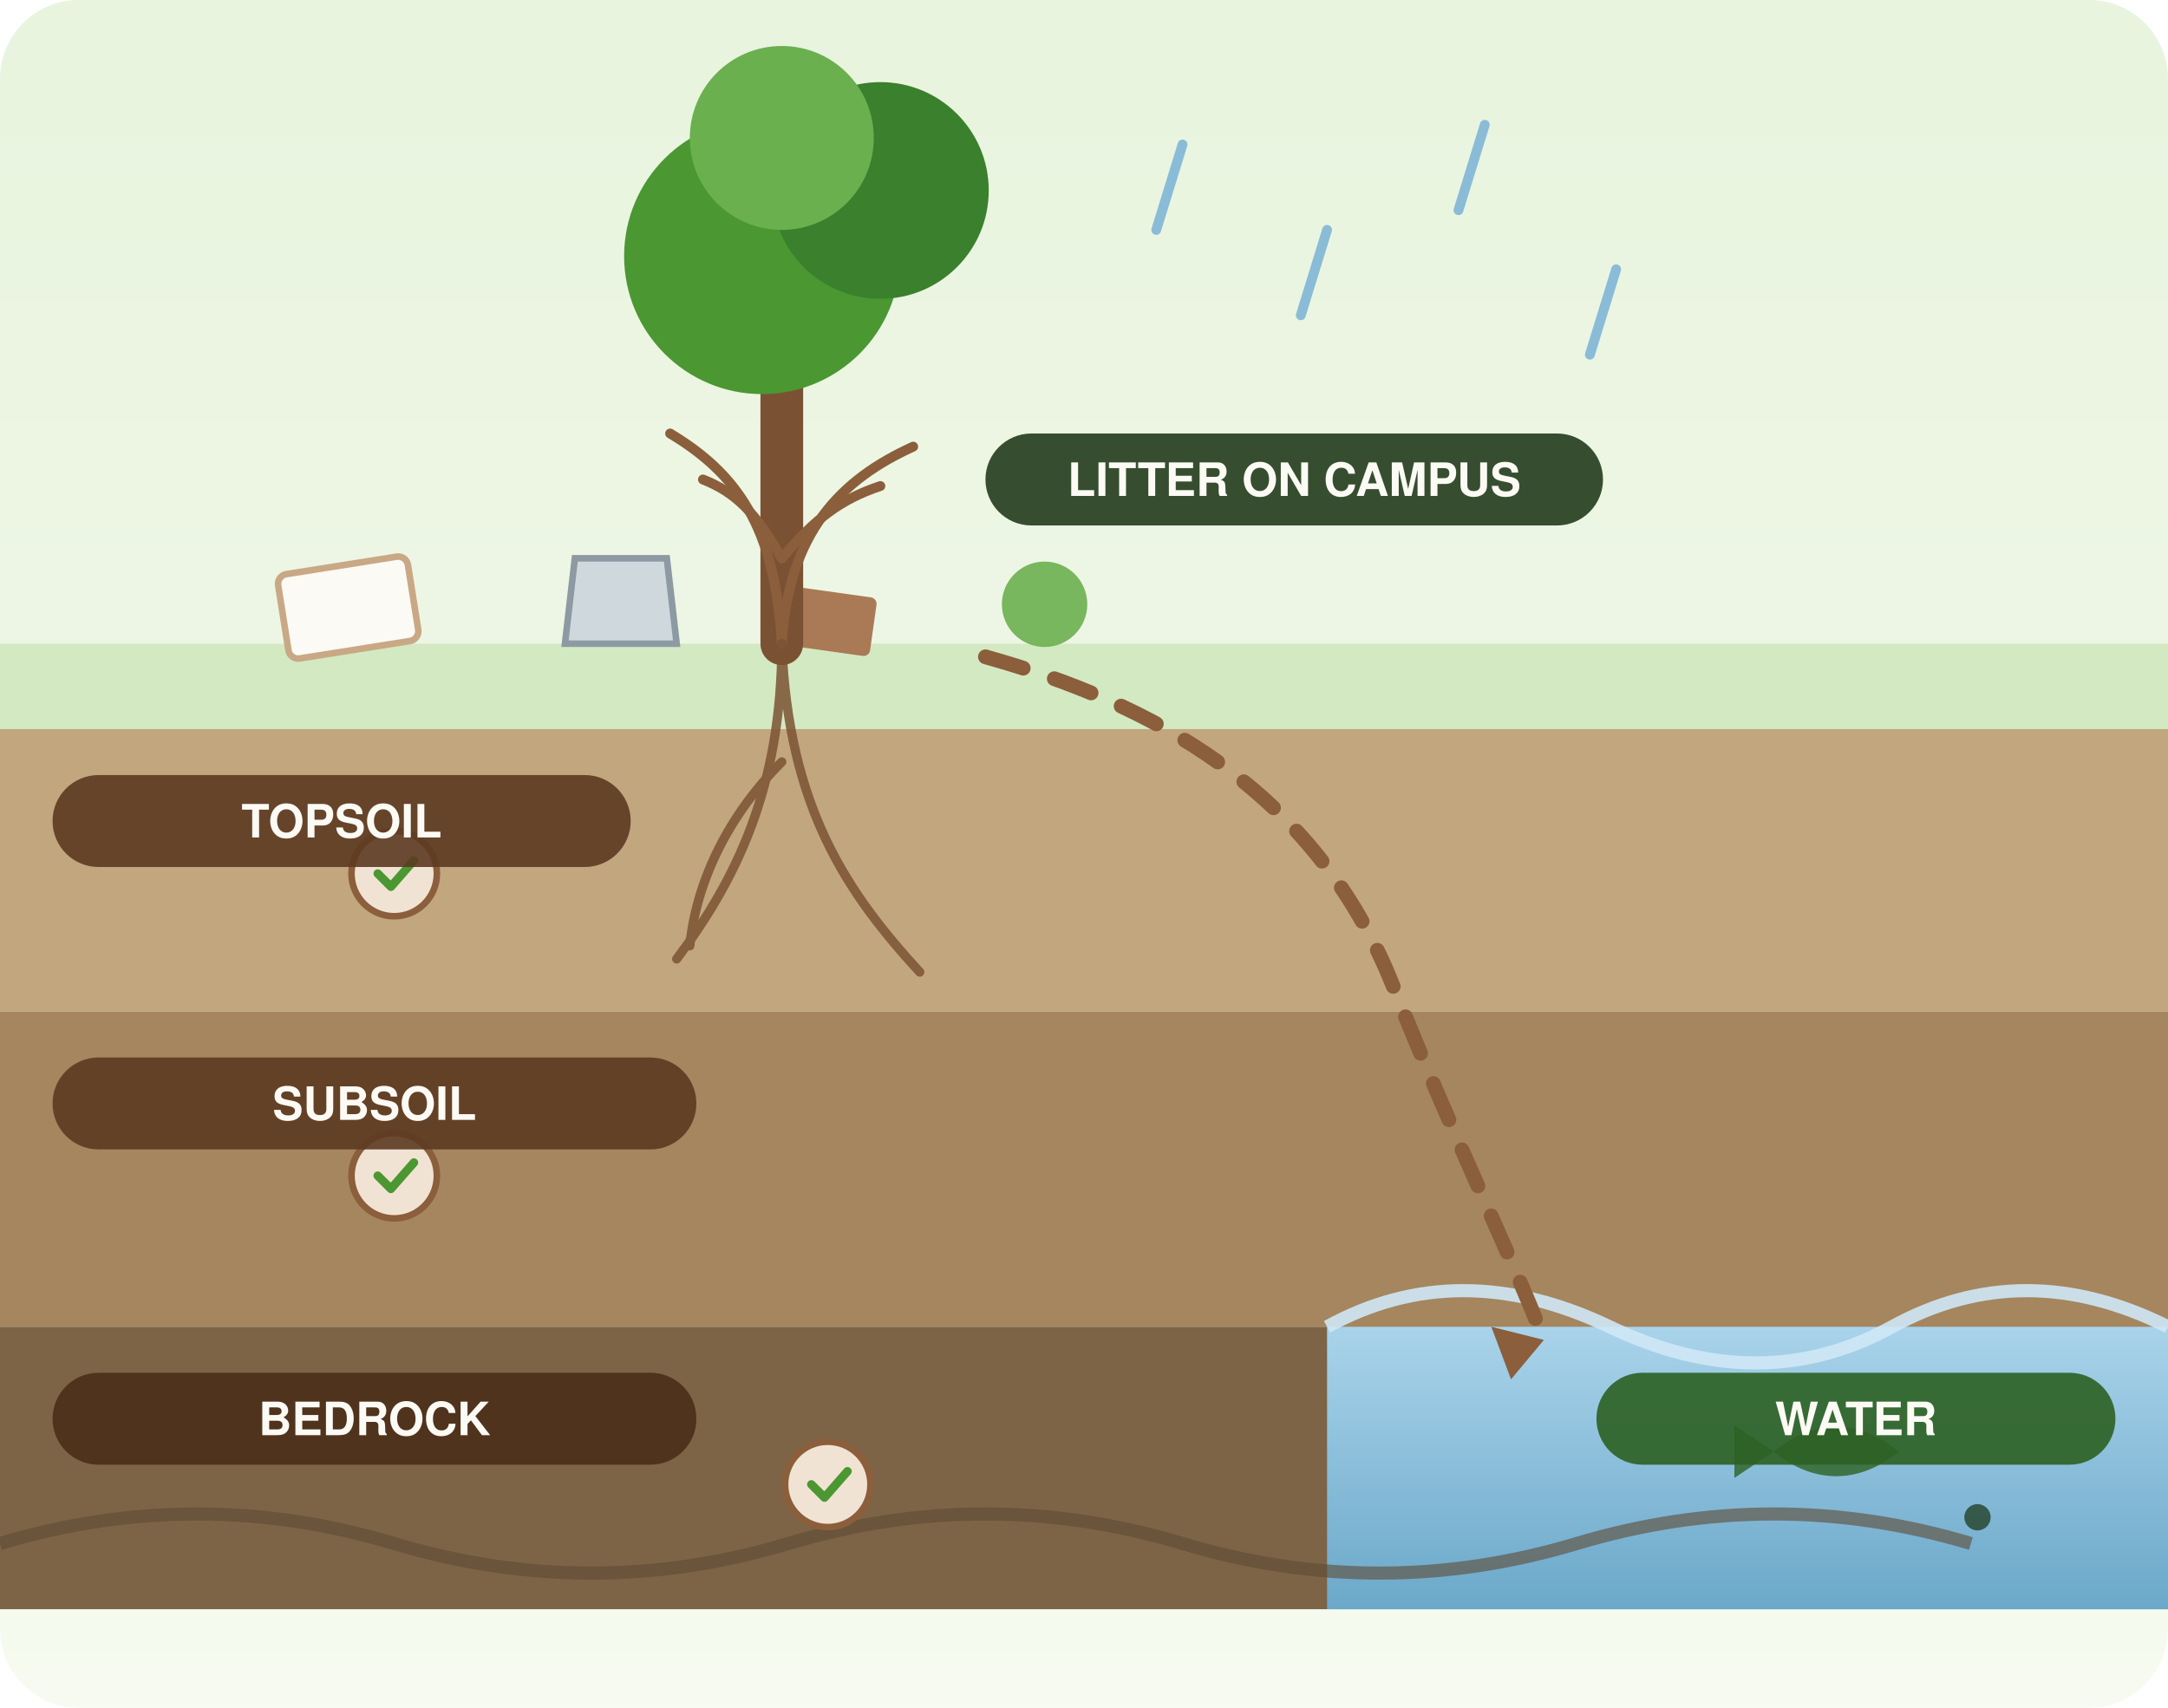
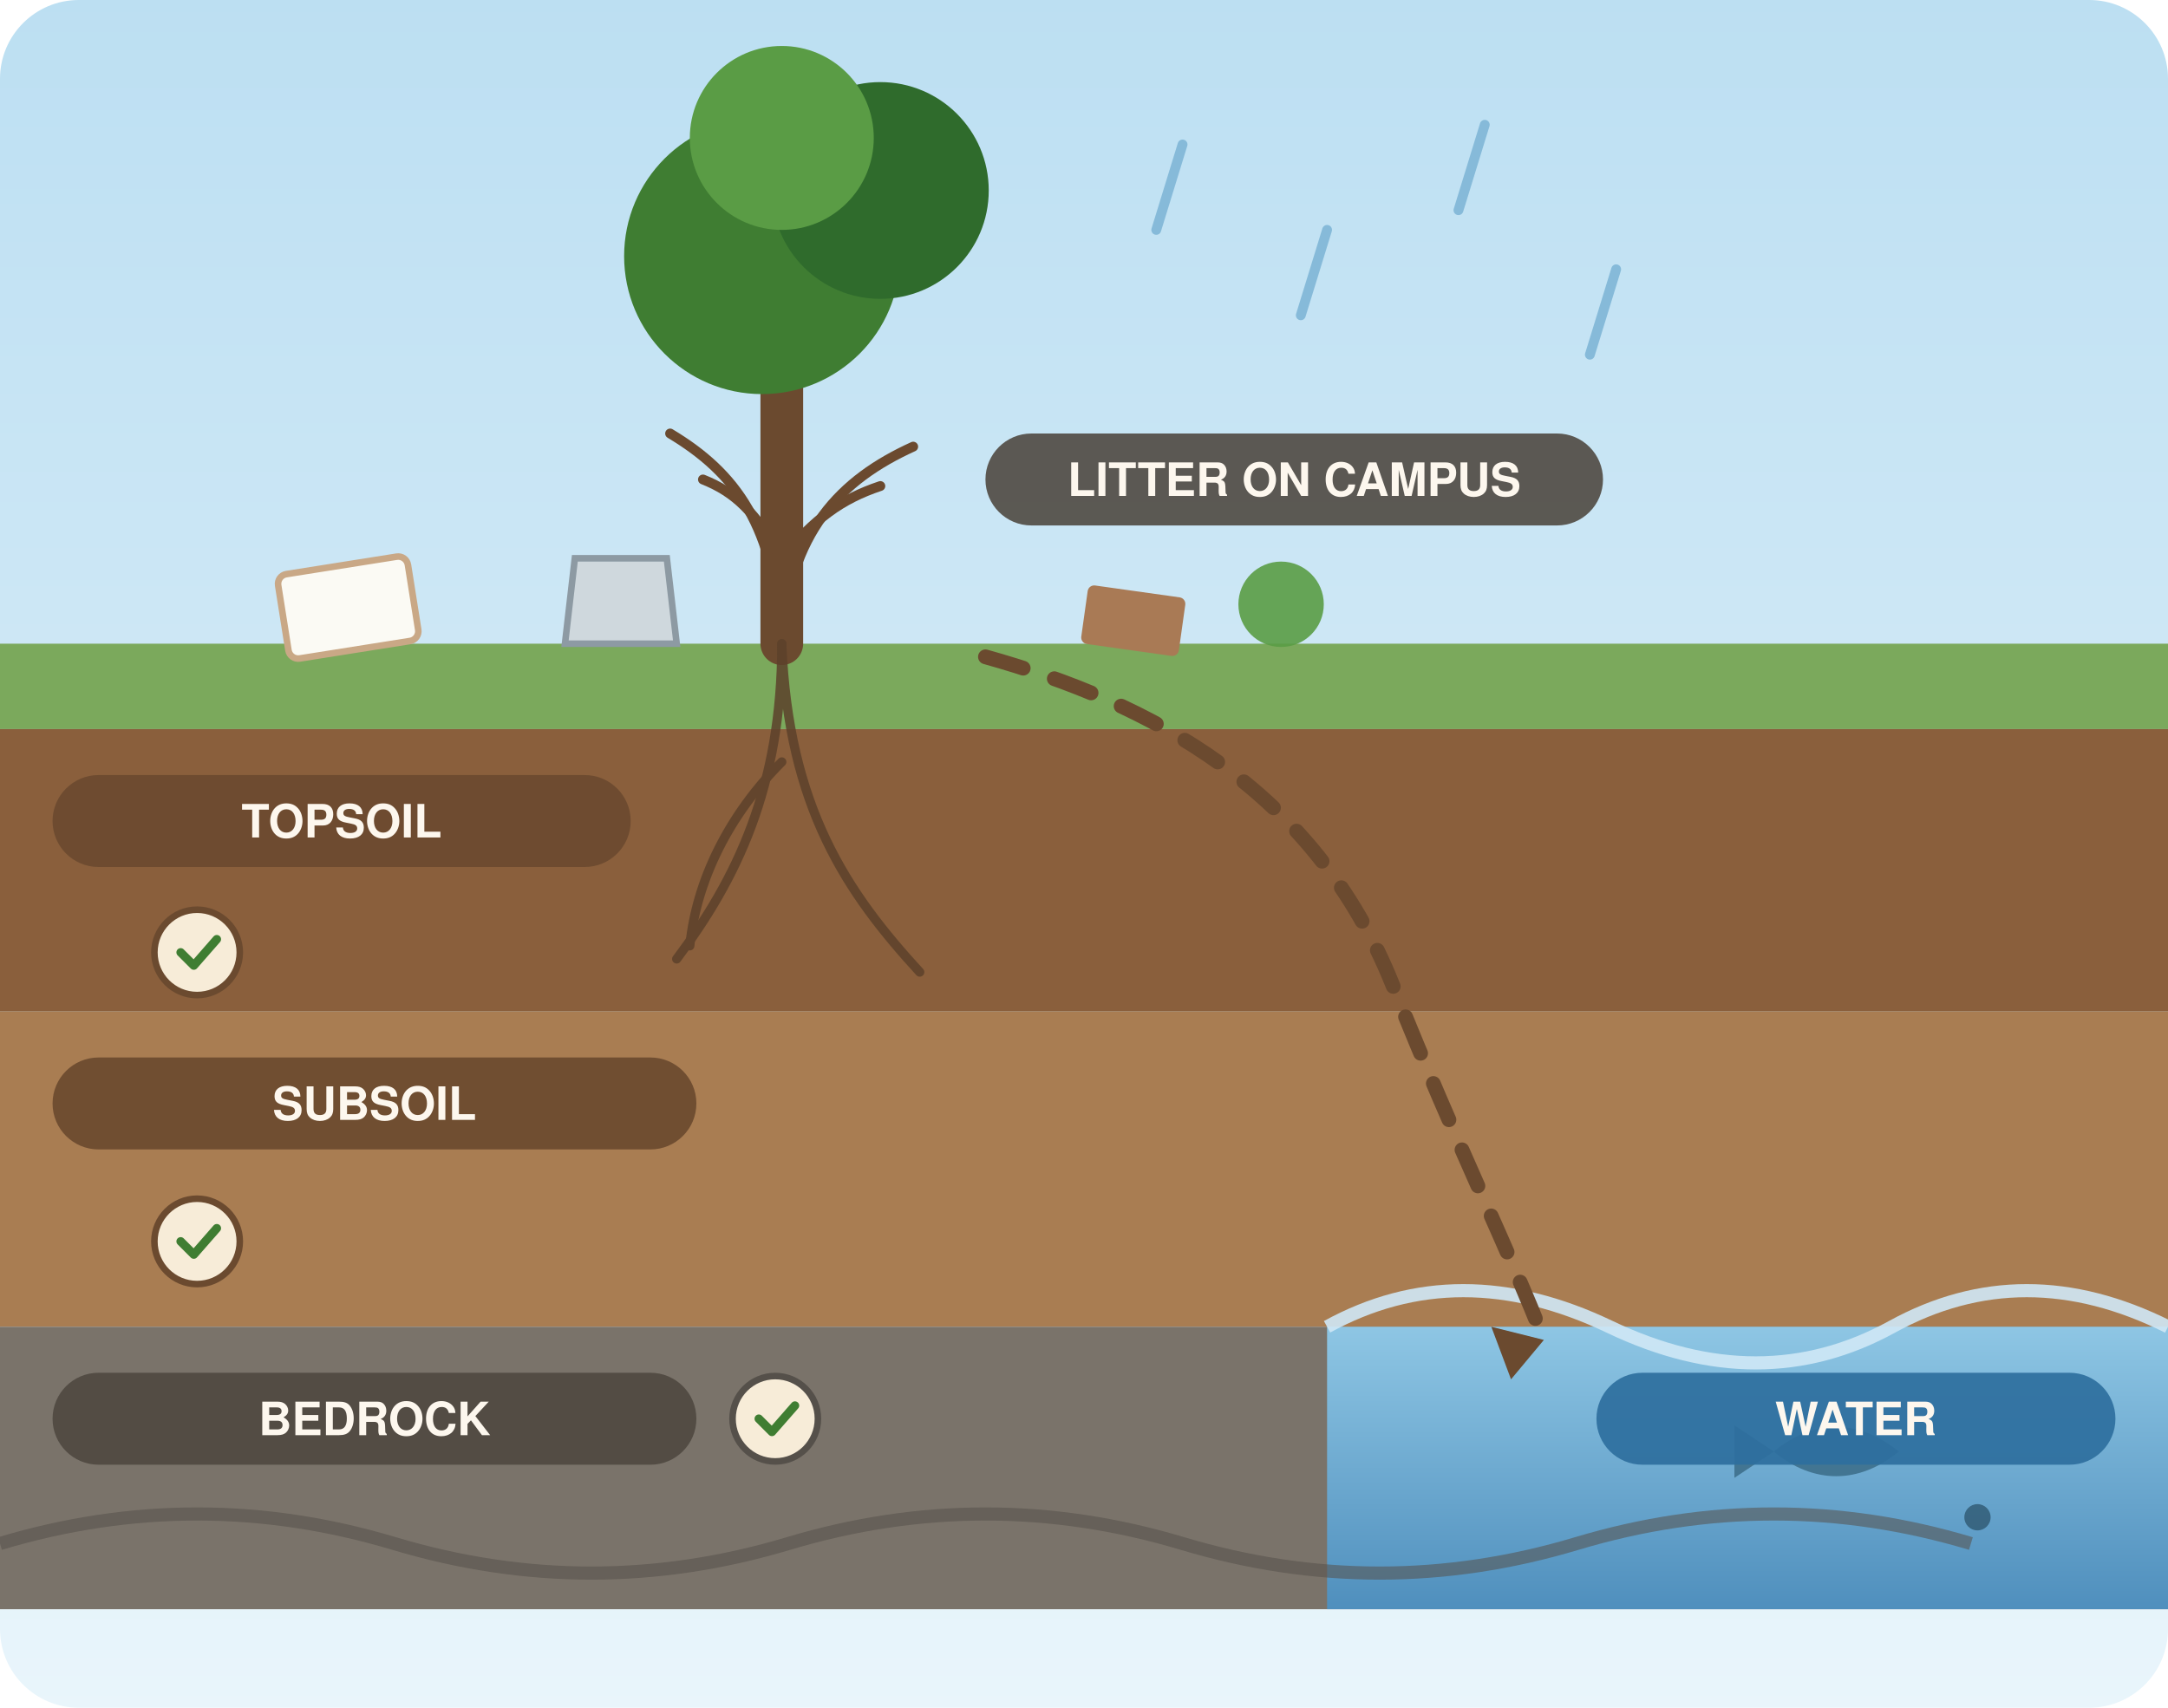
<svg xmlns="http://www.w3.org/2000/svg" viewBox="0 0 660 520" role="img" aria-labelledby="elTitle elDesc">
  <defs>
    <linearGradient id="skyE" x1="0" y1="0" x2="0" y2="1">
-       <stop offset="0%" stop-color="#e8f4de" />
-       <stop offset="100%" stop-color="#f6faf0" />
+       <stop offset="0%" stop-color="#bcdff2" />
+       <stop offset="100%" stop-color="#e9f5fb" />
    </linearGradient>
    <linearGradient id="waterE" x1="0" y1="0" x2="0" y2="1">
-       <stop offset="0%" stop-color="#a9d3ea" />
-       <stop offset="100%" stop-color="#6ba8c9" />
+       <stop offset="0%" stop-color="#8ec6e4" />
+       <stop offset="100%" stop-color="#4f8fbd" />
    </linearGradient>
  </defs>
  <rect x="0" y="0" width="660" height="520" rx="24" fill="url(#skyE)" />
-   <rect x="0" y="196" width="660" height="26" fill="#d3e9c1" />
-   <rect x="0" y="222" width="660" height="86" fill="#c2a67e" />
-   <rect x="0" y="308" width="660" height="96" fill="#a5865f" />
-   <rect x="0" y="404" width="660" height="86" fill="#7d6446" />
+   <rect x="0" y="196" width="660" height="26" fill="#7ba95c" />
+   <rect x="0" y="222" width="660" height="86" fill="#8a5f3c" />
+   <rect x="0" y="308" width="660" height="96" fill="#a97d52" />
+   <rect x="0" y="404" width="660" height="86" fill="#7a736a" />
  <path d="M404 404 L660 404 L660 490 L404 490 Z" fill="url(#waterE)" />
  <path d="M404 404 q40 -22 86 0 t86 0 t84 0" fill="none" stroke="#cfe8f6" stroke-width="4" opacity=".9" />
-   <path d="M0 470 q60 -18 120 0 t120 0 t120 0 t120 0 t120 0" fill="none" stroke="#5d4a34" stroke-width="4" opacity=".6" />
+   <path d="M0 470 q60 -18 120 0 t120 0 t120 0 t120 0 t120 0" fill="none" stroke="#55504a" stroke-width="4" opacity=".55" />
  <g>
    <rect x="86" y="172" width="40" height="26" rx="3" fill="#fbfaf4" stroke="#c9a886" stroke-width="2" transform="rotate(-9 106 185)" />
    <path d="M172 196 h34 l-3 -26 h-28 Z" fill="#cfd8dd" stroke="#8d9aa3" stroke-width="2" />
-     <rect x="236" y="180" width="30" height="18" rx="2" fill="#a97a55" transform="rotate(8 251 189)" />
-     <circle cx="318" cy="184" r="13" fill="#6bb04f" opacity=".9" />
+     <rect x="330" y="180" width="30" height="18" rx="2" fill="#a97a55" transform="rotate(8 345 189)" />
+     <circle cx="390" cy="184" r="13" fill="#5a9c45" opacity=".9" />
  </g>
  <g transform="translate(178,20)">
-     <path d="M60 176 L60 84" stroke="#7a5233" stroke-width="13" stroke-linecap="round" />
-     <circle cx="54" cy="58" r="42" fill="#4b9732" />
-     <circle cx="90" cy="38" r="33" fill="#3b802c" />
-     <circle cx="60" cy="22" r="28" fill="#6bb04f" />
-     <g fill="none" stroke="#8b5e3c" stroke-width="3" stroke-linecap="round">
+     <path d="M60 176 L60 84" stroke="#6b4a2f" stroke-width="13" stroke-linecap="round" />
+     <circle cx="54" cy="58" r="42" fill="#3f7d32" />
+     <circle cx="90" cy="38" r="33" fill="#2f6b2c" />
+     <circle cx="60" cy="22" r="28" fill="#5a9c45" />
+     <g fill="none" stroke="#6b4a2f" stroke-width="3" stroke-linecap="round">
      <path d="M60 176 C58 140 46 124 26 112" />
      <path d="M60 176 C62 142 78 126 100 116" />
      <path d="M60 150 C52 136 46 130 36 126" />
      <path d="M60 150 C70 138 78 132 90 128" />
    </g>
  </g>
-   <g stroke="#7a5233" stroke-width="2.8" fill="none" stroke-linecap="round" opacity=".85">
+   <g stroke="#5c412a" stroke-width="2.8" fill="none" stroke-linecap="round" opacity=".85">
    <path d="M238 196 C238 240 224 268 206 292" />
    <path d="M238 196 C240 246 258 272 280 296" />
    <path d="M238 232 C222 248 212 268 210 288" />
  </g>
  <g stroke="#7fb6d6" stroke-width="3" stroke-linecap="round" opacity=".9">
    <path d="M360 44 l-8 26" />
    <path d="M404 70 l-8 26" />
    <path d="M452 38 l-8 26" />
    <path d="M492 82 l-8 26" />
  </g>
-   <path d="M300 200 C350 214 400 240 424 300 C444 350 460 382 470 408" fill="none" stroke="#8b5e3c" stroke-width="4.5" stroke-dasharray="12 10" stroke-linecap="round" />
-   <path d="M470 408 l-16 -4 l6 16 Z" fill="#8b5e3c" />
+   <path d="M300 200 C350 214 400 240 424 300 C444 350 460 382 470 408" fill="none" stroke="#6b4a2f" stroke-width="4.5" stroke-dasharray="12 10" stroke-linecap="round" />
+   <path d="M470 408 l-16 -4 l6 16 Z" fill="#6b4a2f" />
  <g>
-     <circle cx="120" cy="266" r="13" fill="#f1e3d3" stroke="#8b5e3c" stroke-width="2" />
-     <path d="M115 266 l4 4 l7 -8" fill="none" stroke="#4b9732" stroke-width="2.6" stroke-linecap="round" stroke-linejoin="round" />
-     <circle cx="120" cy="358" r="13" fill="#f1e3d3" stroke="#8b5e3c" stroke-width="2" />
-     <path d="M115 358 l4 4 l7 -8" fill="none" stroke="#4b9732" stroke-width="2.6" stroke-linecap="round" stroke-linejoin="round" />
-     <circle cx="252" cy="452" r="13" fill="#f1e3d3" stroke="#8b5e3c" stroke-width="2" />
-     <path d="M247 452 l4 4 l7 -8" fill="none" stroke="#4b9732" stroke-width="2.6" stroke-linecap="round" stroke-linejoin="round" />
+     <circle cx="60" cy="290" r="13" fill="#f7ecd8" stroke="#6b4a2f" stroke-width="2" />
+     <path d="M55 290 l4 4 l7 -8" fill="none" stroke="#3f7d32" stroke-width="2.6" stroke-linecap="round" stroke-linejoin="round" />
+     <circle cx="60" cy="378" r="13" fill="#f7ecd8" stroke="#6b4a2f" stroke-width="2" />
+     <path d="M55 378 l4 4 l7 -8" fill="none" stroke="#3f7d32" stroke-width="2.6" stroke-linecap="round" stroke-linejoin="round" />
+     <circle cx="236" cy="432" r="13" fill="#f7ecd8" stroke="#55504a" stroke-width="2" />
+     <path d="M231 432 l4 4 l7 -8" fill="none" stroke="#3f7d32" stroke-width="2.6" stroke-linecap="round" stroke-linejoin="round" />
  </g>
-   <g fill="#2c6122">
-     <path d="M540 442 c12 -10 26 -10 38 0 c-12 10 -26 10 -38 0 Z" opacity=".8" />
-     <path d="M540 442 l-12 -8 v16 Z" opacity=".8" />
-     <circle cx="602" cy="462" r="4" fill="#16300f" opacity=".7" />
+   <g fill="#3d6f8c">
+     <path d="M540 442 c12 -10 26 -10 38 0 c-12 10 -26 10 -38 0 Z" opacity=".9" />
+     <path d="M540 442 l-12 -8 v16 Z" opacity=".9" />
+     <circle cx="602" cy="462" r="4" fill="#2b536b" opacity=".75" />
  </g>
-   <g font-family="Karla, Helvetica, sans-serif" font-size="14" font-weight="700" fill="#fbfaf4">
-     <rect x="16" y="236" width="176" height="28" rx="14" fill="#5c3a21" opacity=".9" />
+   <g font-family="Karla, Helvetica, sans-serif" font-size="14" font-weight="700" fill="#fdf7ee">
+     <rect x="16" y="236" width="176" height="28" rx="14" fill="#6b4a2f" opacity=".92" />
    <text x="104" y="255" text-anchor="middle">TOPSOIL</text>
-     <rect x="16" y="322" width="196" height="28" rx="14" fill="#5c3a21" opacity=".9" />
+     <rect x="16" y="322" width="196" height="28" rx="14" fill="#6b4a2f" opacity=".92" />
    <text x="114" y="341" text-anchor="middle">SUBSOIL</text>
-     <rect x="16" y="418" width="196" height="28" rx="14" fill="#4a2d18" opacity=".9" />
+     <rect x="16" y="418" width="196" height="28" rx="14" fill="#4f4941" opacity=".92" />
    <text x="114" y="437" text-anchor="middle">BEDROCK</text>
-     <rect x="486" y="418" width="158" height="28" rx="14" fill="#2c6122" opacity=".9" />
+     <rect x="486" y="418" width="158" height="28" rx="14" fill="#2e6f9e" opacity=".92" />
    <text x="565" y="437" text-anchor="middle">WATER</text>
-     <rect x="300" y="132" width="188" height="28" rx="14" fill="#16300f" opacity=".85" />
+     <rect x="300" y="132" width="188" height="28" rx="14" fill="#4f4941" opacity=".9" />
    <text x="394" y="151" text-anchor="middle">LITTER ON CAMPUS</text>
  </g>
</svg>
